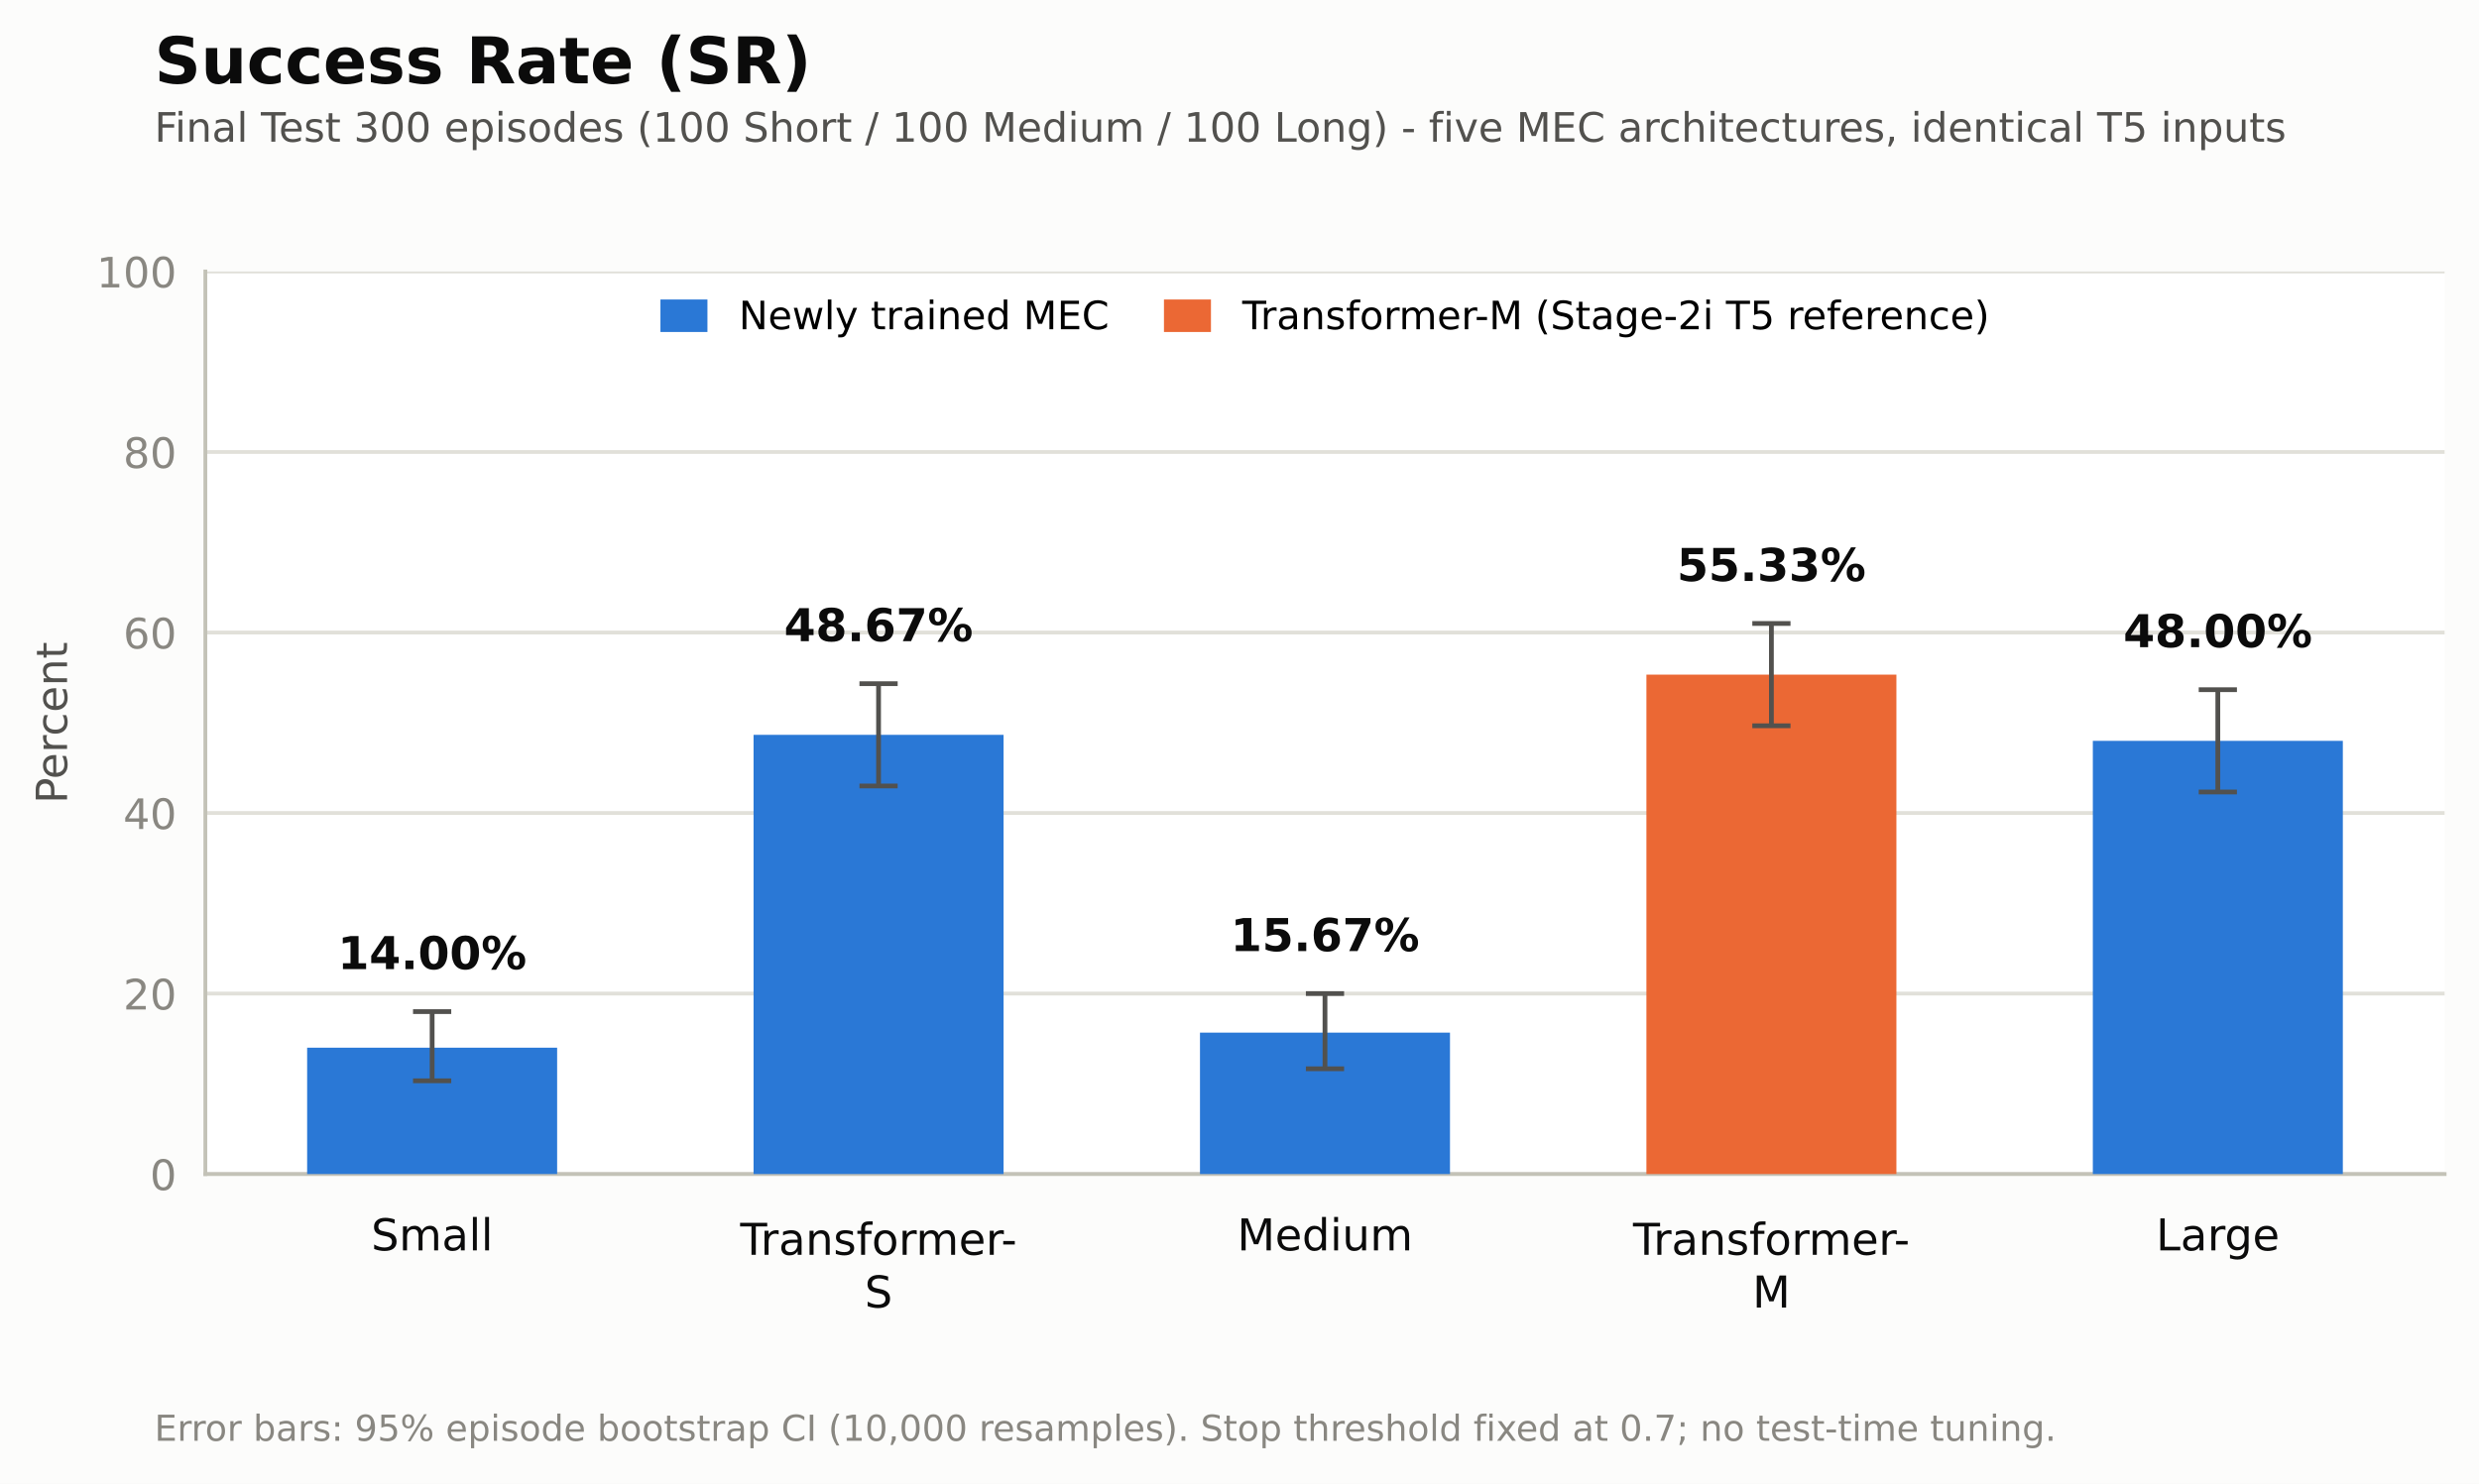
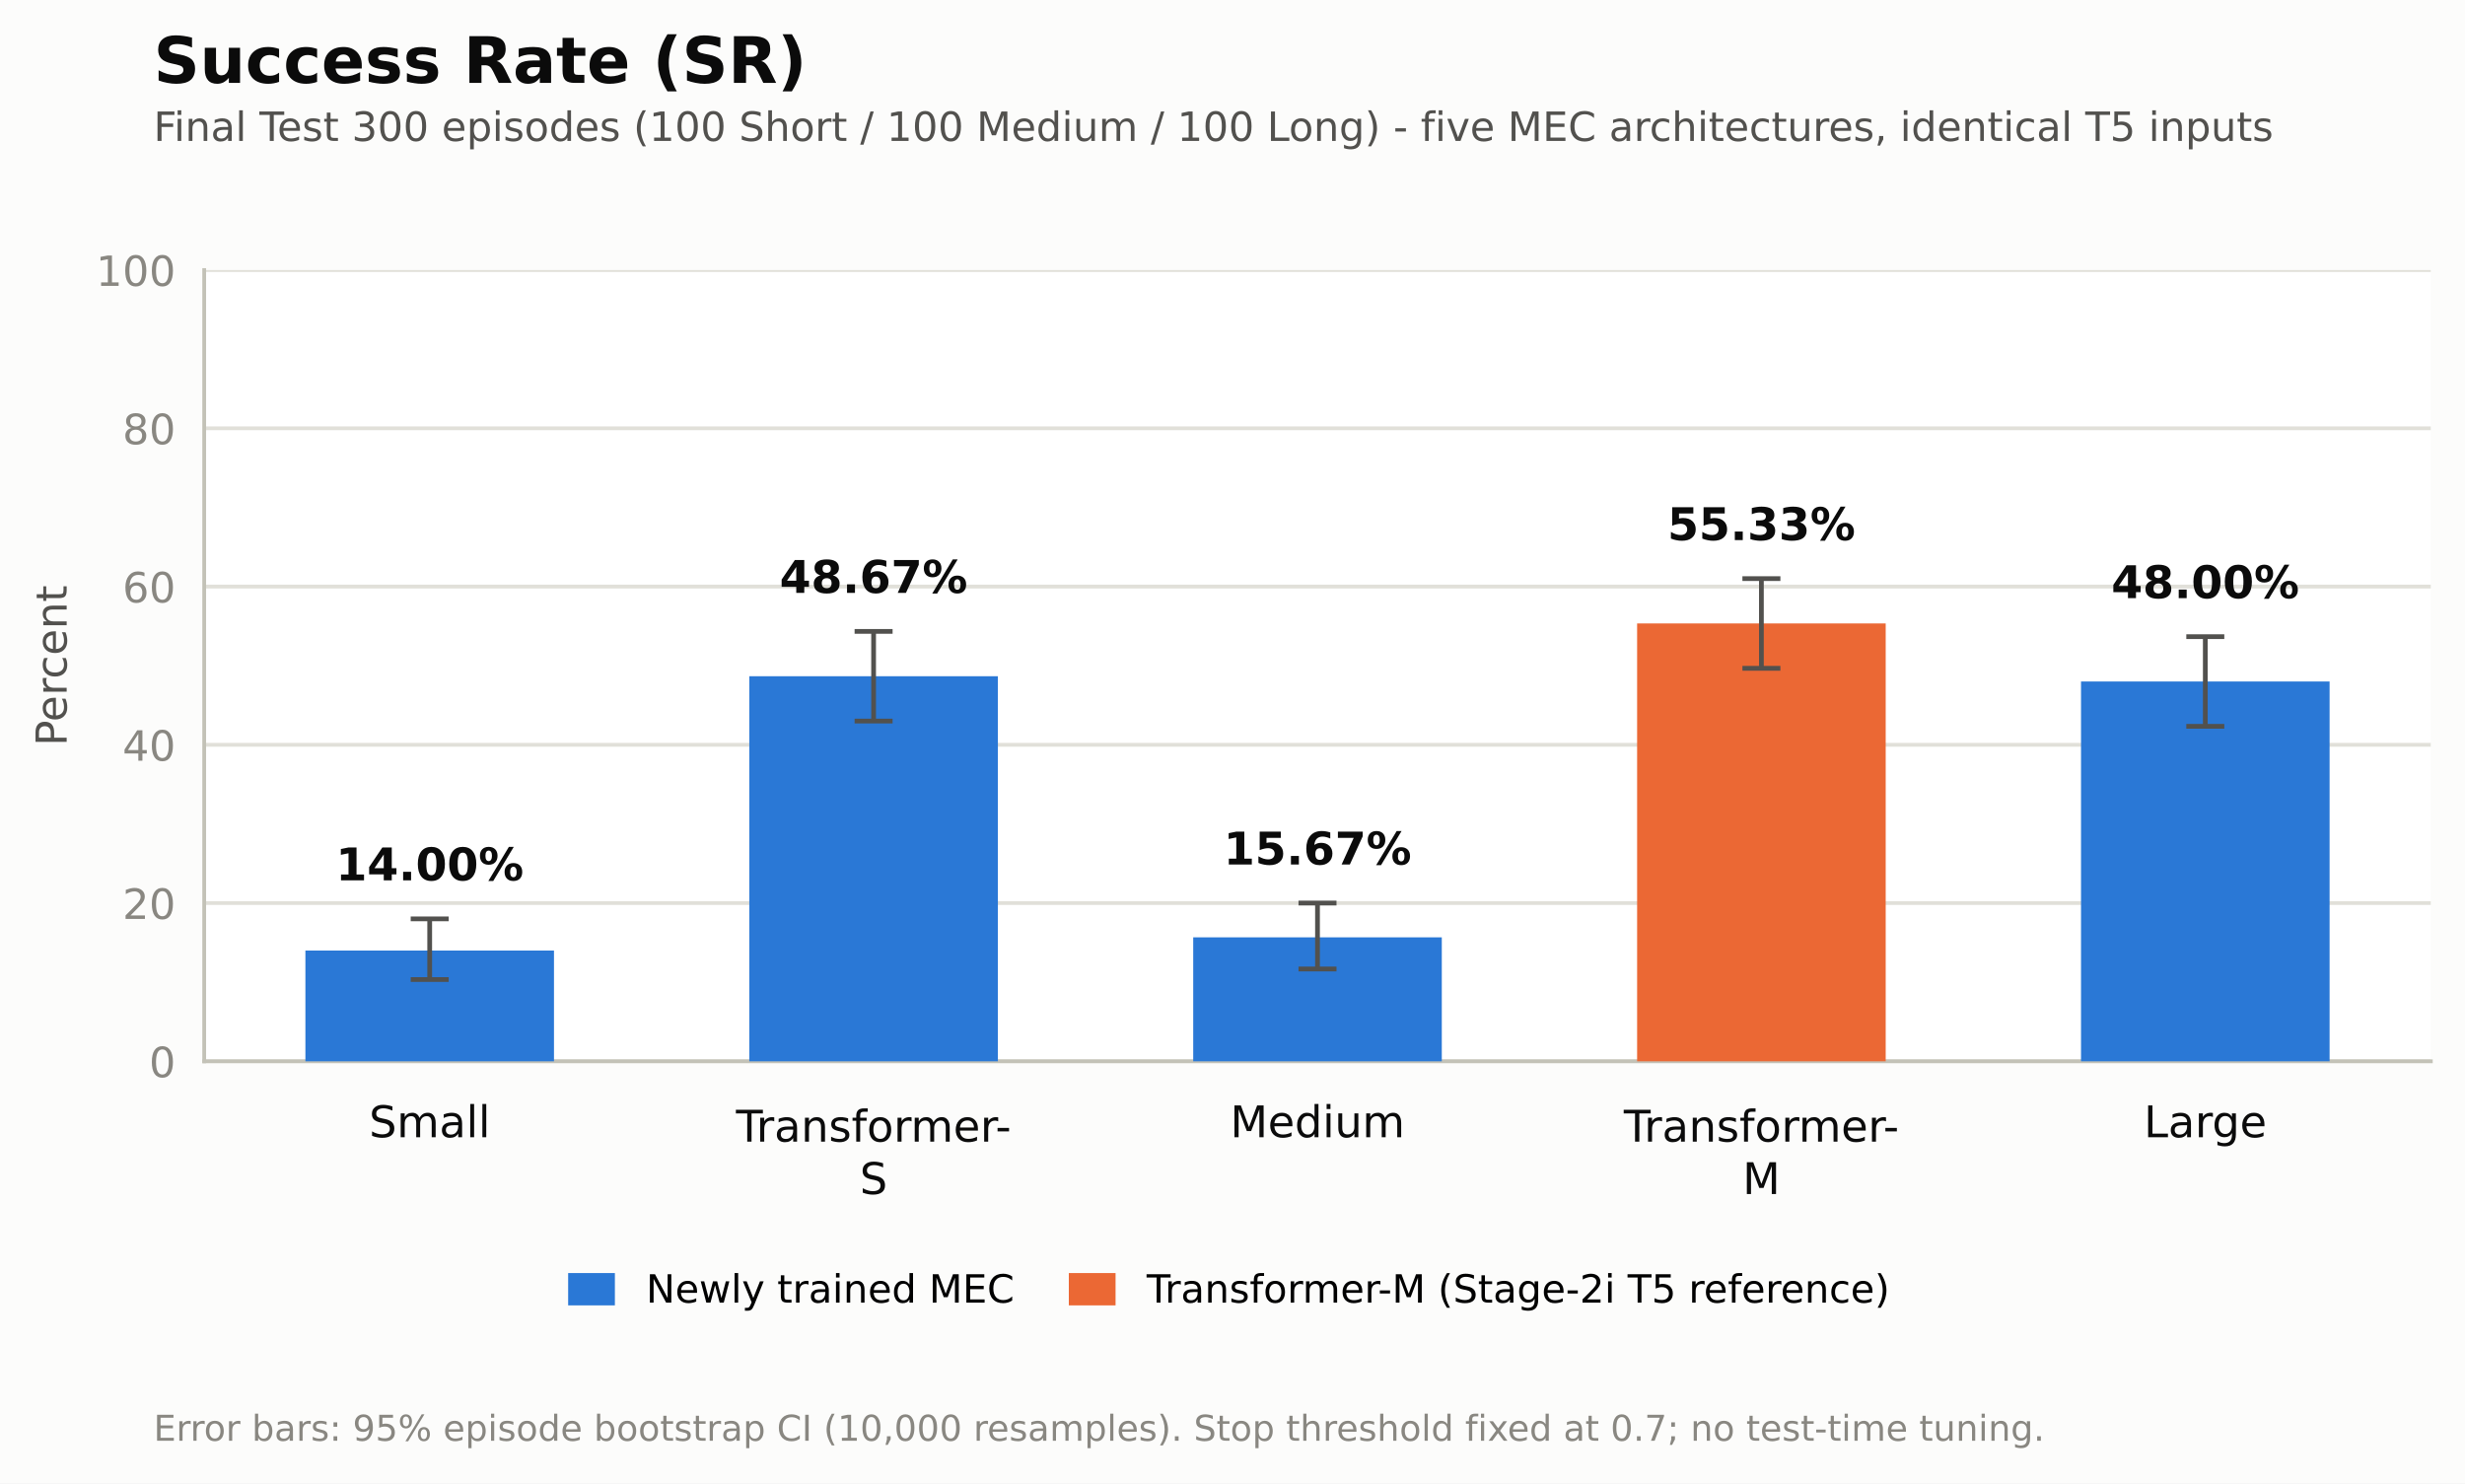
- <svg xmlns="http://www.w3.org/2000/svg" xmlns:xlink="http://www.w3.org/1999/xlink" width="519.061pt" height="310.77pt" viewBox="0 0 519.061 310.77" version="1.1">
+ <svg xmlns="http://www.w3.org/2000/svg" xmlns:xlink="http://www.w3.org/1999/xlink" width="519.061pt" height="312.372pt" viewBox="0 0 519.061 312.372" version="1.1">
  <defs>
    <style type="text/css">*{stroke-linejoin: round; stroke-linecap: butt}</style>
  </defs>
  <g id="figure_1">
    <g id="patch_1">
-       <path d="M 0 310.77  L 519.061 310.77  L 519.061 0  L 0 0  z " style="fill: #fcfcfb" />
+       <path d="M 0 312.372  L 519.061 312.372  L 519.061 0  L 0 0  z " style="fill: #fcfcfb" />
    </g>
    <g id="axes_1">
      <g id="patch_2">
-         <path d="M 42.997 245.898  L 511.861 245.898  L 511.861 56.862  L 42.997 56.862  z " style="fill: #ffffff" />
+         <path d="M 42.997 223.47  L 511.861 223.47  L 511.861 56.862  L 42.997 56.862  z " style="fill: #ffffff" />
      </g>
      <g id="matplotlib.axis_1">
        <g id="xtick_1">
          <g id="line2d_1" />
          <g id="text_1">
-             <text style="font-size: 9.2px; font-family: 'DejaVu Sans'; text-anchor: middle; fill: #0b0b0b" x="90.482" y="261.889" transform="rotate(-0 90.48163 261.8886)">Small</text>
+             <text style="font-size: 9.2px; font-family: 'DejaVu Sans'; text-anchor: middle; fill: #0b0b0b" x="90.482" y="239.461" transform="rotate(-0 90.48163 239.4606)">Small</text>
          </g>
        </g>
        <g id="xtick_2">
          <g id="line2d_2" />
          <g id="text_2">
-             <text style="font-size: 9.2px; font-family: 'DejaVu Sans'; fill: #0b0b0b" transform="translate(154.9883 262.8095)">Transformer-</text>
-             <text style="font-size: 9.2px; font-family: 'DejaVu Sans'; fill: #0b0b0b" transform="translate(181.035 273.8513)">S</text>
+             <text style="font-size: 9.2px; font-family: 'DejaVu Sans'; fill: #0b0b0b" transform="translate(154.9883 240.3815)">Transformer-</text>
+             <text style="font-size: 9.2px; font-family: 'DejaVu Sans'; fill: #0b0b0b" transform="translate(181.035 251.4233)">S</text>
          </g>
        </g>
        <g id="xtick_3">
          <g id="line2d_3" />
          <g id="text_3">
-             <text style="font-size: 9.2px; font-family: 'DejaVu Sans'; text-anchor: middle; fill: #0b0b0b" x="277.429" y="261.889" transform="rotate(-0 277.429 261.8886)">Medium</text>
+             <text style="font-size: 9.2px; font-family: 'DejaVu Sans'; text-anchor: middle; fill: #0b0b0b" x="277.429" y="239.461" transform="rotate(-0 277.429 239.4606)">Medium</text>
          </g>
        </g>
        <g id="xtick_4">
          <g id="line2d_4" />
          <g id="text_4">
-             <text style="font-size: 9.2px; font-family: 'DejaVu Sans'; fill: #0b0b0b" transform="translate(341.9356 262.8095)">Transformer-</text>
-             <text style="font-size: 9.2px; font-family: 'DejaVu Sans'; fill: #0b0b0b" transform="translate(366.9337 273.8513)">M</text>
+             <text style="font-size: 9.2px; font-family: 'DejaVu Sans'; fill: #0b0b0b" transform="translate(341.9356 240.3815)">Transformer-</text>
+             <text style="font-size: 9.2px; font-family: 'DejaVu Sans'; fill: #0b0b0b" transform="translate(366.9337 251.4233)">M</text>
          </g>
        </g>
        <g id="xtick_5">
          <g id="line2d_5" />
          <g id="text_5">
-             <text style="font-size: 9.2px; font-family: 'DejaVu Sans'; text-anchor: middle; fill: #0b0b0b" x="464.376" y="261.888" transform="rotate(-0 464.3764 261.8878)">Large</text>
+             <text style="font-size: 9.2px; font-family: 'DejaVu Sans'; text-anchor: middle; fill: #0b0b0b" x="464.376" y="239.46" transform="rotate(-0 464.3764 239.4598)">Large</text>
          </g>
        </g>
      </g>
      <g id="matplotlib.axis_2">
        <g id="ytick_1">
          <g id="line2d_6">
-             <path d="M 42.997 245.898  L 511.861 245.898  " clip-path="url(#pe010961f18)" style="fill: none; stroke: #e1e0d9; stroke-width: 0.8; stroke-linecap: square" />
+             <path d="M 42.997 223.47  L 511.861 223.47  " clip-path="url(#pa18a95cc78)" style="fill: none; stroke: #e1e0d9; stroke-width: 0.8; stroke-linecap: square" />
          </g>
          <g id="line2d_7" />
          <g id="text_6">
-             <text style="font-size: 8.8px; font-family: 'DejaVu Sans'; text-anchor: end; fill: #898781" x="36.997" y="249.241" transform="rotate(-0 36.997 249.241)">0</text>
+             <text style="font-size: 8.8px; font-family: 'DejaVu Sans'; text-anchor: end; fill: #898781" x="36.997" y="226.813" transform="rotate(-0 36.997 226.813)">0</text>
          </g>
        </g>
        <g id="ytick_2">
          <g id="line2d_8">
-             <path d="M 42.997 208.091  L 511.861 208.091  " clip-path="url(#pe010961f18)" style="fill: none; stroke: #e1e0d9; stroke-width: 0.8; stroke-linecap: square" />
+             <path d="M 42.997 190.148  L 511.861 190.148  " clip-path="url(#pa18a95cc78)" style="fill: none; stroke: #e1e0d9; stroke-width: 0.8; stroke-linecap: square" />
          </g>
          <g id="line2d_9" />
          <g id="text_7">
-             <text style="font-size: 8.8px; font-family: 'DejaVu Sans'; text-anchor: end; fill: #898781" x="36.997" y="211.434" transform="rotate(-0 36.997 211.4338)">20</text>
+             <text style="font-size: 8.8px; font-family: 'DejaVu Sans'; text-anchor: end; fill: #898781" x="36.997" y="193.491" transform="rotate(-0 36.997 193.4914)">20</text>
          </g>
        </g>
        <g id="ytick_3">
          <g id="line2d_10">
-             <path d="M 42.997 170.284  L 511.861 170.284  " clip-path="url(#pe010961f18)" style="fill: none; stroke: #e1e0d9; stroke-width: 0.8; stroke-linecap: square" />
+             <path d="M 42.997 156.827  L 511.861 156.827  " clip-path="url(#pa18a95cc78)" style="fill: none; stroke: #e1e0d9; stroke-width: 0.8; stroke-linecap: square" />
          </g>
          <g id="line2d_11" />
          <g id="text_8">
-             <text style="font-size: 8.8px; font-family: 'DejaVu Sans'; text-anchor: end; fill: #898781" x="36.997" y="173.627" transform="rotate(-0 36.997 173.6266)">40</text>
+             <text style="font-size: 8.8px; font-family: 'DejaVu Sans'; text-anchor: end; fill: #898781" x="36.997" y="160.17" transform="rotate(-0 36.997 160.1698)">40</text>
          </g>
        </g>
        <g id="ytick_4">
          <g id="line2d_12">
-             <path d="M 42.997 132.476  L 511.861 132.476  " clip-path="url(#pe010961f18)" style="fill: none; stroke: #e1e0d9; stroke-width: 0.8; stroke-linecap: square" />
+             <path d="M 42.997 123.505  L 511.861 123.505  " clip-path="url(#pa18a95cc78)" style="fill: none; stroke: #e1e0d9; stroke-width: 0.8; stroke-linecap: square" />
          </g>
          <g id="line2d_13" />
          <g id="text_9">
-             <text style="font-size: 8.8px; font-family: 'DejaVu Sans'; text-anchor: end; fill: #898781" x="36.997" y="135.819" transform="rotate(-0 36.997 135.8194)">60</text>
+             <text style="font-size: 8.8px; font-family: 'DejaVu Sans'; text-anchor: end; fill: #898781" x="36.997" y="126.848" transform="rotate(-0 36.997 126.8482)">60</text>
          </g>
        </g>
        <g id="ytick_5">
          <g id="line2d_14">
-             <path d="M 42.997 94.669  L 511.861 94.669  " clip-path="url(#pe010961f18)" style="fill: none; stroke: #e1e0d9; stroke-width: 0.8; stroke-linecap: square" />
+             <path d="M 42.997 90.184  L 511.861 90.184  " clip-path="url(#pa18a95cc78)" style="fill: none; stroke: #e1e0d9; stroke-width: 0.8; stroke-linecap: square" />
          </g>
          <g id="line2d_15" />
          <g id="text_10">
-             <text style="font-size: 8.8px; font-family: 'DejaVu Sans'; text-anchor: end; fill: #898781" x="36.997" y="98.012" transform="rotate(-0 36.997 98.01217)">80</text>
+             <text style="font-size: 8.8px; font-family: 'DejaVu Sans'; text-anchor: end; fill: #898781" x="36.997" y="93.527" transform="rotate(-0 36.997 93.52657)">80</text>
          </g>
        </g>
        <g id="ytick_6">
          <g id="line2d_16">
-             <path d="M 42.997 56.862  L 511.861 56.862  " clip-path="url(#pe010961f18)" style="fill: none; stroke: #e1e0d9; stroke-width: 0.8; stroke-linecap: square" />
+             <path d="M 42.997 56.862  L 511.861 56.862  " clip-path="url(#pa18a95cc78)" style="fill: none; stroke: #e1e0d9; stroke-width: 0.8; stroke-linecap: square" />
          </g>
          <g id="line2d_17" />
          <g id="text_11">
            <text style="font-size: 8.8px; font-family: 'DejaVu Sans'; text-anchor: end; fill: #898781" x="36.997" y="60.205" transform="rotate(-0 36.997 60.20497)">100</text>
          </g>
        </g>
        <g id="text_12">
-           <text style="font-size: 9px; font-family: 'DejaVu Sans'; text-anchor: middle; fill: #52514e" x="14.038" y="151.38" transform="rotate(-90 14.03789 151.38)">Percent</text>
+           <text style="font-size: 9px; font-family: 'DejaVu Sans'; text-anchor: middle; fill: #52514e" x="14.038" y="140.166" transform="rotate(-90 14.03789 140.166)">Percent</text>
        </g>
      </g>
      <g id="patch_3">
-         <path d="M 42.997 245.898  L 42.997 56.862  " style="fill: none; stroke: #c3c2b7; stroke-width: 0.8; stroke-linejoin: miter; stroke-linecap: square" />
+         <path d="M 42.997 223.47  L 42.997 56.862  " style="fill: none; stroke: #c3c2b7; stroke-width: 0.8; stroke-linejoin: miter; stroke-linecap: square" />
      </g>
      <g id="patch_4">
-         <path d="M 42.997 245.898  L 511.861 245.898  " style="fill: none; stroke: #c3c2b7; stroke-width: 0.8; stroke-linejoin: miter; stroke-linecap: square" />
+         <path d="M 42.997 223.47  L 511.861 223.47  " style="fill: none; stroke: #c3c2b7; stroke-width: 0.8; stroke-linejoin: miter; stroke-linecap: square" />
      </g>
      <g id="patch_5">
-         <path d="M 64.309 245.898  L 116.654 245.898  L 116.654 219.433  L 64.309 219.433  z " clip-path="url(#pe010961f18)" style="fill: #2a78d6" />
+         <path d="M 64.309 223.47  L 116.654 223.47  L 116.654 200.145  L 64.309 200.145  z " clip-path="url(#pa18a95cc78)" style="fill: #2a78d6" />
      </g>
      <g id="patch_6">
-         <path d="M 157.783 245.898  L 210.128 245.898  L 210.128 153.9  L 157.783 153.9  z " clip-path="url(#pe010961f18)" style="fill: #2a78d6" />
+         <path d="M 157.783 223.47  L 210.128 223.47  L 210.128 142.387  L 157.783 142.387  z " clip-path="url(#pa18a95cc78)" style="fill: #2a78d6" />
      </g>
      <g id="patch_7">
-         <path d="M 251.256 245.898  L 303.602 245.898  L 303.602 216.282  L 251.256 216.282  z " clip-path="url(#pe010961f18)" style="fill: #2a78d6" />
+         <path d="M 251.256 223.47  L 303.602 223.47  L 303.602 197.368  L 251.256 197.368  z " clip-path="url(#pa18a95cc78)" style="fill: #2a78d6" />
      </g>
      <g id="patch_8">
-         <path d="M 344.73 245.898  L 397.075 245.898  L 397.075 141.298  L 344.73 141.298  z " clip-path="url(#pe010961f18)" style="fill: #eb6834" />
+         <path d="M 344.73 223.47  L 397.075 223.47  L 397.075 131.28  L 344.73 131.28  z " clip-path="url(#pa18a95cc78)" style="fill: #eb6834" />
      </g>
      <g id="patch_9">
-         <path d="M 438.204 245.898  L 490.549 245.898  L 490.549 155.161  L 438.204 155.161  z " clip-path="url(#pe010961f18)" style="fill: #2a78d6" />
+         <path d="M 438.204 223.47  L 490.549 223.47  L 490.549 143.498  L 438.204 143.498  z " clip-path="url(#pa18a95cc78)" style="fill: #2a78d6" />
      </g>
      <g id="LineCollection_1">
-         <path d="M 90.482 226.364  L 90.482 211.872  " clip-path="url(#pe010961f18)" style="fill: none; stroke: #52514e" />
-         <path d="M 183.955 164.613  L 183.955 143.188  " clip-path="url(#pe010961f18)" style="fill: none; stroke: #52514e" />
-         <path d="M 277.429 223.844  L 277.429 208.091  " clip-path="url(#pe010961f18)" style="fill: none; stroke: #52514e" />
-         <path d="M 370.903 152.01  L 370.903 130.586  " clip-path="url(#pe010961f18)" style="fill: none; stroke: #52514e" />
-         <path d="M 464.376 165.873  L 464.376 144.449  " clip-path="url(#pe010961f18)" style="fill: none; stroke: #52514e" />
+         <path d="M 90.482 206.254  L 90.482 193.481  " clip-path="url(#pa18a95cc78)" style="fill: none; stroke: #52514e" />
+         <path d="M 183.955 151.829  L 183.955 132.946  " clip-path="url(#pa18a95cc78)" style="fill: none; stroke: #52514e" />
+         <path d="M 277.429 204.032  L 277.429 190.148  " clip-path="url(#pa18a95cc78)" style="fill: none; stroke: #52514e" />
+         <path d="M 370.903 140.721  L 370.903 121.839  " clip-path="url(#pa18a95cc78)" style="fill: none; stroke: #52514e" />
+         <path d="M 464.376 152.939  L 464.376 134.057  " clip-path="url(#pa18a95cc78)" style="fill: none; stroke: #52514e" />
      </g>
      <g id="line2d_18">
        <defs>
-           <path id="m1a0b2c666b" d="M 4 0  L -4 -0  " style="stroke: #52514e" />
+           <path id="m2b085dd2e1" d="M 4 0  L -4 -0  " style="stroke: #52514e" />
        </defs>
-         <g clip-path="url(#pe010961f18)">
-           <use xlink:href="#m1a0b2c666b" x="90.482" y="226.364" style="fill: #1f77b4; stroke: #52514e" />
-           <use xlink:href="#m1a0b2c666b" x="183.955" y="164.613" style="fill: #1f77b4; stroke: #52514e" />
-           <use xlink:href="#m1a0b2c666b" x="277.429" y="223.844" style="fill: #1f77b4; stroke: #52514e" />
-           <use xlink:href="#m1a0b2c666b" x="370.903" y="152.01" style="fill: #1f77b4; stroke: #52514e" />
-           <use xlink:href="#m1a0b2c666b" x="464.376" y="165.873" style="fill: #1f77b4; stroke: #52514e" />
+         <g clip-path="url(#pa18a95cc78)">
+           <use xlink:href="#m2b085dd2e1" x="90.482" y="206.254" style="fill: #1f77b4; stroke: #52514e" />
+           <use xlink:href="#m2b085dd2e1" x="183.955" y="151.829" style="fill: #1f77b4; stroke: #52514e" />
+           <use xlink:href="#m2b085dd2e1" x="277.429" y="204.032" style="fill: #1f77b4; stroke: #52514e" />
+           <use xlink:href="#m2b085dd2e1" x="370.903" y="140.721" style="fill: #1f77b4; stroke: #52514e" />
+           <use xlink:href="#m2b085dd2e1" x="464.376" y="152.939" style="fill: #1f77b4; stroke: #52514e" />
        </g>
      </g>
      <g id="line2d_19">
-         <g clip-path="url(#pe010961f18)">
-           <use xlink:href="#m1a0b2c666b" x="90.482" y="211.872" style="fill: #1f77b4; stroke: #52514e" />
-           <use xlink:href="#m1a0b2c666b" x="183.955" y="143.188" style="fill: #1f77b4; stroke: #52514e" />
-           <use xlink:href="#m1a0b2c666b" x="277.429" y="208.091" style="fill: #1f77b4; stroke: #52514e" />
-           <use xlink:href="#m1a0b2c666b" x="370.903" y="130.586" style="fill: #1f77b4; stroke: #52514e" />
-           <use xlink:href="#m1a0b2c666b" x="464.376" y="144.449" style="fill: #1f77b4; stroke: #52514e" />
+         <g clip-path="url(#pa18a95cc78)">
+           <use xlink:href="#m2b085dd2e1" x="90.482" y="193.481" style="fill: #1f77b4; stroke: #52514e" />
+           <use xlink:href="#m2b085dd2e1" x="183.955" y="132.946" style="fill: #1f77b4; stroke: #52514e" />
+           <use xlink:href="#m2b085dd2e1" x="277.429" y="190.148" style="fill: #1f77b4; stroke: #52514e" />
+           <use xlink:href="#m2b085dd2e1" x="370.903" y="121.839" style="fill: #1f77b4; stroke: #52514e" />
+           <use xlink:href="#m2b085dd2e1" x="464.376" y="134.057" style="fill: #1f77b4; stroke: #52514e" />
        </g>
      </g>
      <g id="text_13">
-         <text style="font-weight: 600; font-size: 9.5px; font-family: 'DejaVu Sans'; text-anchor: middle; fill: #0b0b0b" x="90.482" y="202.973" transform="rotate(-0 90.48163 202.973)">14.00%</text>
+         <text style="font-weight: 600; font-size: 9.5px; font-family: 'DejaVu Sans'; text-anchor: middle; fill: #0b0b0b" x="90.482" y="185.367" transform="rotate(-0 90.48163 185.3671)">14.00%</text>
      </g>
      <g id="text_14">
-         <text style="font-weight: 600; font-size: 9.5px; font-family: 'DejaVu Sans'; text-anchor: middle; fill: #0b0b0b" x="183.955" y="134.29" transform="rotate(-0 183.9553 134.29)">48.67%</text>
+         <text style="font-weight: 600; font-size: 9.5px; font-family: 'DejaVu Sans'; text-anchor: middle; fill: #0b0b0b" x="183.955" y="124.833" transform="rotate(-0 183.9553 124.8328)">48.67%</text>
      </g>
      <g id="text_15">
-         <text style="font-weight: 600; font-size: 9.5px; font-family: 'DejaVu Sans'; text-anchor: middle; fill: #0b0b0b" x="277.429" y="199.192" transform="rotate(-0 277.429 199.1923)">15.67%</text>
+         <text style="font-weight: 600; font-size: 9.5px; font-family: 'DejaVu Sans'; text-anchor: middle; fill: #0b0b0b" x="277.429" y="182.035" transform="rotate(-0 277.429 182.0349)">15.67%</text>
      </g>
      <g id="text_16">
-         <text style="font-weight: 600; font-size: 9.5px; font-family: 'DejaVu Sans'; text-anchor: middle; fill: #0b0b0b" x="370.903" y="121.688" transform="rotate(-0 370.9027 121.6876)">55.33%</text>
+         <text style="font-weight: 600; font-size: 9.5px; font-family: 'DejaVu Sans'; text-anchor: middle; fill: #0b0b0b" x="370.903" y="113.726" transform="rotate(-0 370.9027 113.7256)">55.33%</text>
      </g>
      <g id="text_17">
-         <text style="font-weight: 600; font-size: 9.5px; font-family: 'DejaVu Sans'; text-anchor: middle; fill: #0b0b0b" x="464.376" y="135.55" transform="rotate(-0 464.3764 135.5502)">48.00%</text>
-       </g>
-       <g id="legend_1">
-         <g id="patch_10">
-           <path d="M 138.285 69.533  L 148.125 69.533  L 148.125 62.727  L 138.285 62.727  z " style="fill: #2a78d6" />
-         </g>
-         <g id="text_18">
-           <text style="font-size: 8.2px; font-family: 'DejaVu Sans'; text-anchor: start" x="154.685" y="68.959" transform="rotate(-0 154.6846 68.95918)">Newly trained MEC</text>
-         </g>
-         <g id="patch_11">
-           <path d="M 243.714 69.533  L 253.554 69.533  L 253.554 62.727  L 243.714 62.727  z " style="fill: #eb6834" />
-         </g>
-         <g id="text_19">
-           <text style="font-size: 8.2px; font-family: 'DejaVu Sans'; text-anchor: start" x="260.114" y="68.959" transform="rotate(-0 260.1135 68.95918)">Transformer-M (Stage-2i T5 reference)</text>
-         </g>
-       </g>
+         <text style="font-weight: 600; font-size: 9.5px; font-family: 'DejaVu Sans'; text-anchor: middle; fill: #0b0b0b" x="464.376" y="125.944" transform="rotate(-0 464.3764 125.9435)">48.00%</text>
+       </g>
+     </g>
+     <g id="text_18">
+       <text style="font-weight: 700; font-size: 13.5px; font-family: 'DejaVu Sans'; text-anchor: start; fill: #0b0b0b" x="32.341" y="17.457" transform="rotate(-0 32.341 17.45684)">Success Rate (SR)</text>
+     </g>
+     <g id="text_19">
+       <text style="font-size: 8.5px; font-family: 'DejaVu Sans'; text-anchor: start; fill: #52514e" x="32.341" y="29.679" transform="rotate(-0 32.341 29.67867)">Final Test 300 episodes (100 Short / 100 Medium / 100 Long) - five MEC architectures, identical T5 inputs</text>
    </g>
    <g id="text_20">
-       <text style="font-weight: 700; font-size: 13.5px; font-family: 'DejaVu Sans'; text-anchor: start; fill: #0b0b0b" x="32.341" y="17.457" transform="rotate(-0 32.341 17.45684)">Success Rate (SR)</text>
-     </g>
-     <g id="text_21">
-       <text style="font-size: 8.5px; font-family: 'DejaVu Sans'; text-anchor: start; fill: #52514e" x="32.341" y="29.679" transform="rotate(-0 32.341 29.67867)">Final Test 300 episodes (100 Short / 100 Medium / 100 Long) - five MEC architectures, identical T5 inputs</text>
-     </g>
-     <g id="text_22">
-       <text style="font-size: 7.5px; font-family: 'DejaVu Sans'; text-anchor: start; fill: #898781" x="32.341" y="301.768" transform="rotate(-0 32.341 301.7682)">Error bars: 95% episode bootstrap CI (10,000 resamples). Stop threshold fixed at 0.7; no test-time tuning.</text>
+       <text style="font-size: 7.5px; font-family: 'DejaVu Sans'; text-anchor: start; fill: #898781" x="32.341" y="303.37" transform="rotate(-0 32.341 303.3702)">Error bars: 95% episode bootstrap CI (10,000 resamples). Stop threshold fixed at 0.7; no test-time tuning.</text>
+     </g>
+     <g id="legend_1">
+       <g id="patch_10">
+         <path d="M 119.637 274.864  L 129.477 274.864  L 129.477 268.058  L 119.637 268.058  z " style="fill: #2a78d6" />
+       </g>
+       <g id="text_21">
+         <text style="font-size: 8.2px; font-family: 'DejaVu Sans'; text-anchor: start" x="136.037" y="274.29" transform="rotate(-0 136.0366 274.2901)">Newly trained MEC</text>
+       </g>
+       <g id="patch_11">
+         <path d="M 225.066 274.864  L 234.906 274.864  L 234.906 268.058  L 225.066 268.058  z " style="fill: #eb6834" />
+       </g>
+       <g id="text_22">
+         <text style="font-size: 8.2px; font-family: 'DejaVu Sans'; text-anchor: start" x="241.466" y="274.29" transform="rotate(-0 241.4655 274.2901)">Transformer-M (Stage-2i T5 reference)</text>
+       </g>
    </g>
  </g>
  <defs>
-     <clipPath id="pe010961f18">
-       <rect x="42.997" y="56.862" width="468.864" height="189.036" />
+     <clipPath id="pa18a95cc78">
+       <rect x="42.997" y="56.862" width="468.864" height="166.608" />
    </clipPath>
  </defs>
</svg>
